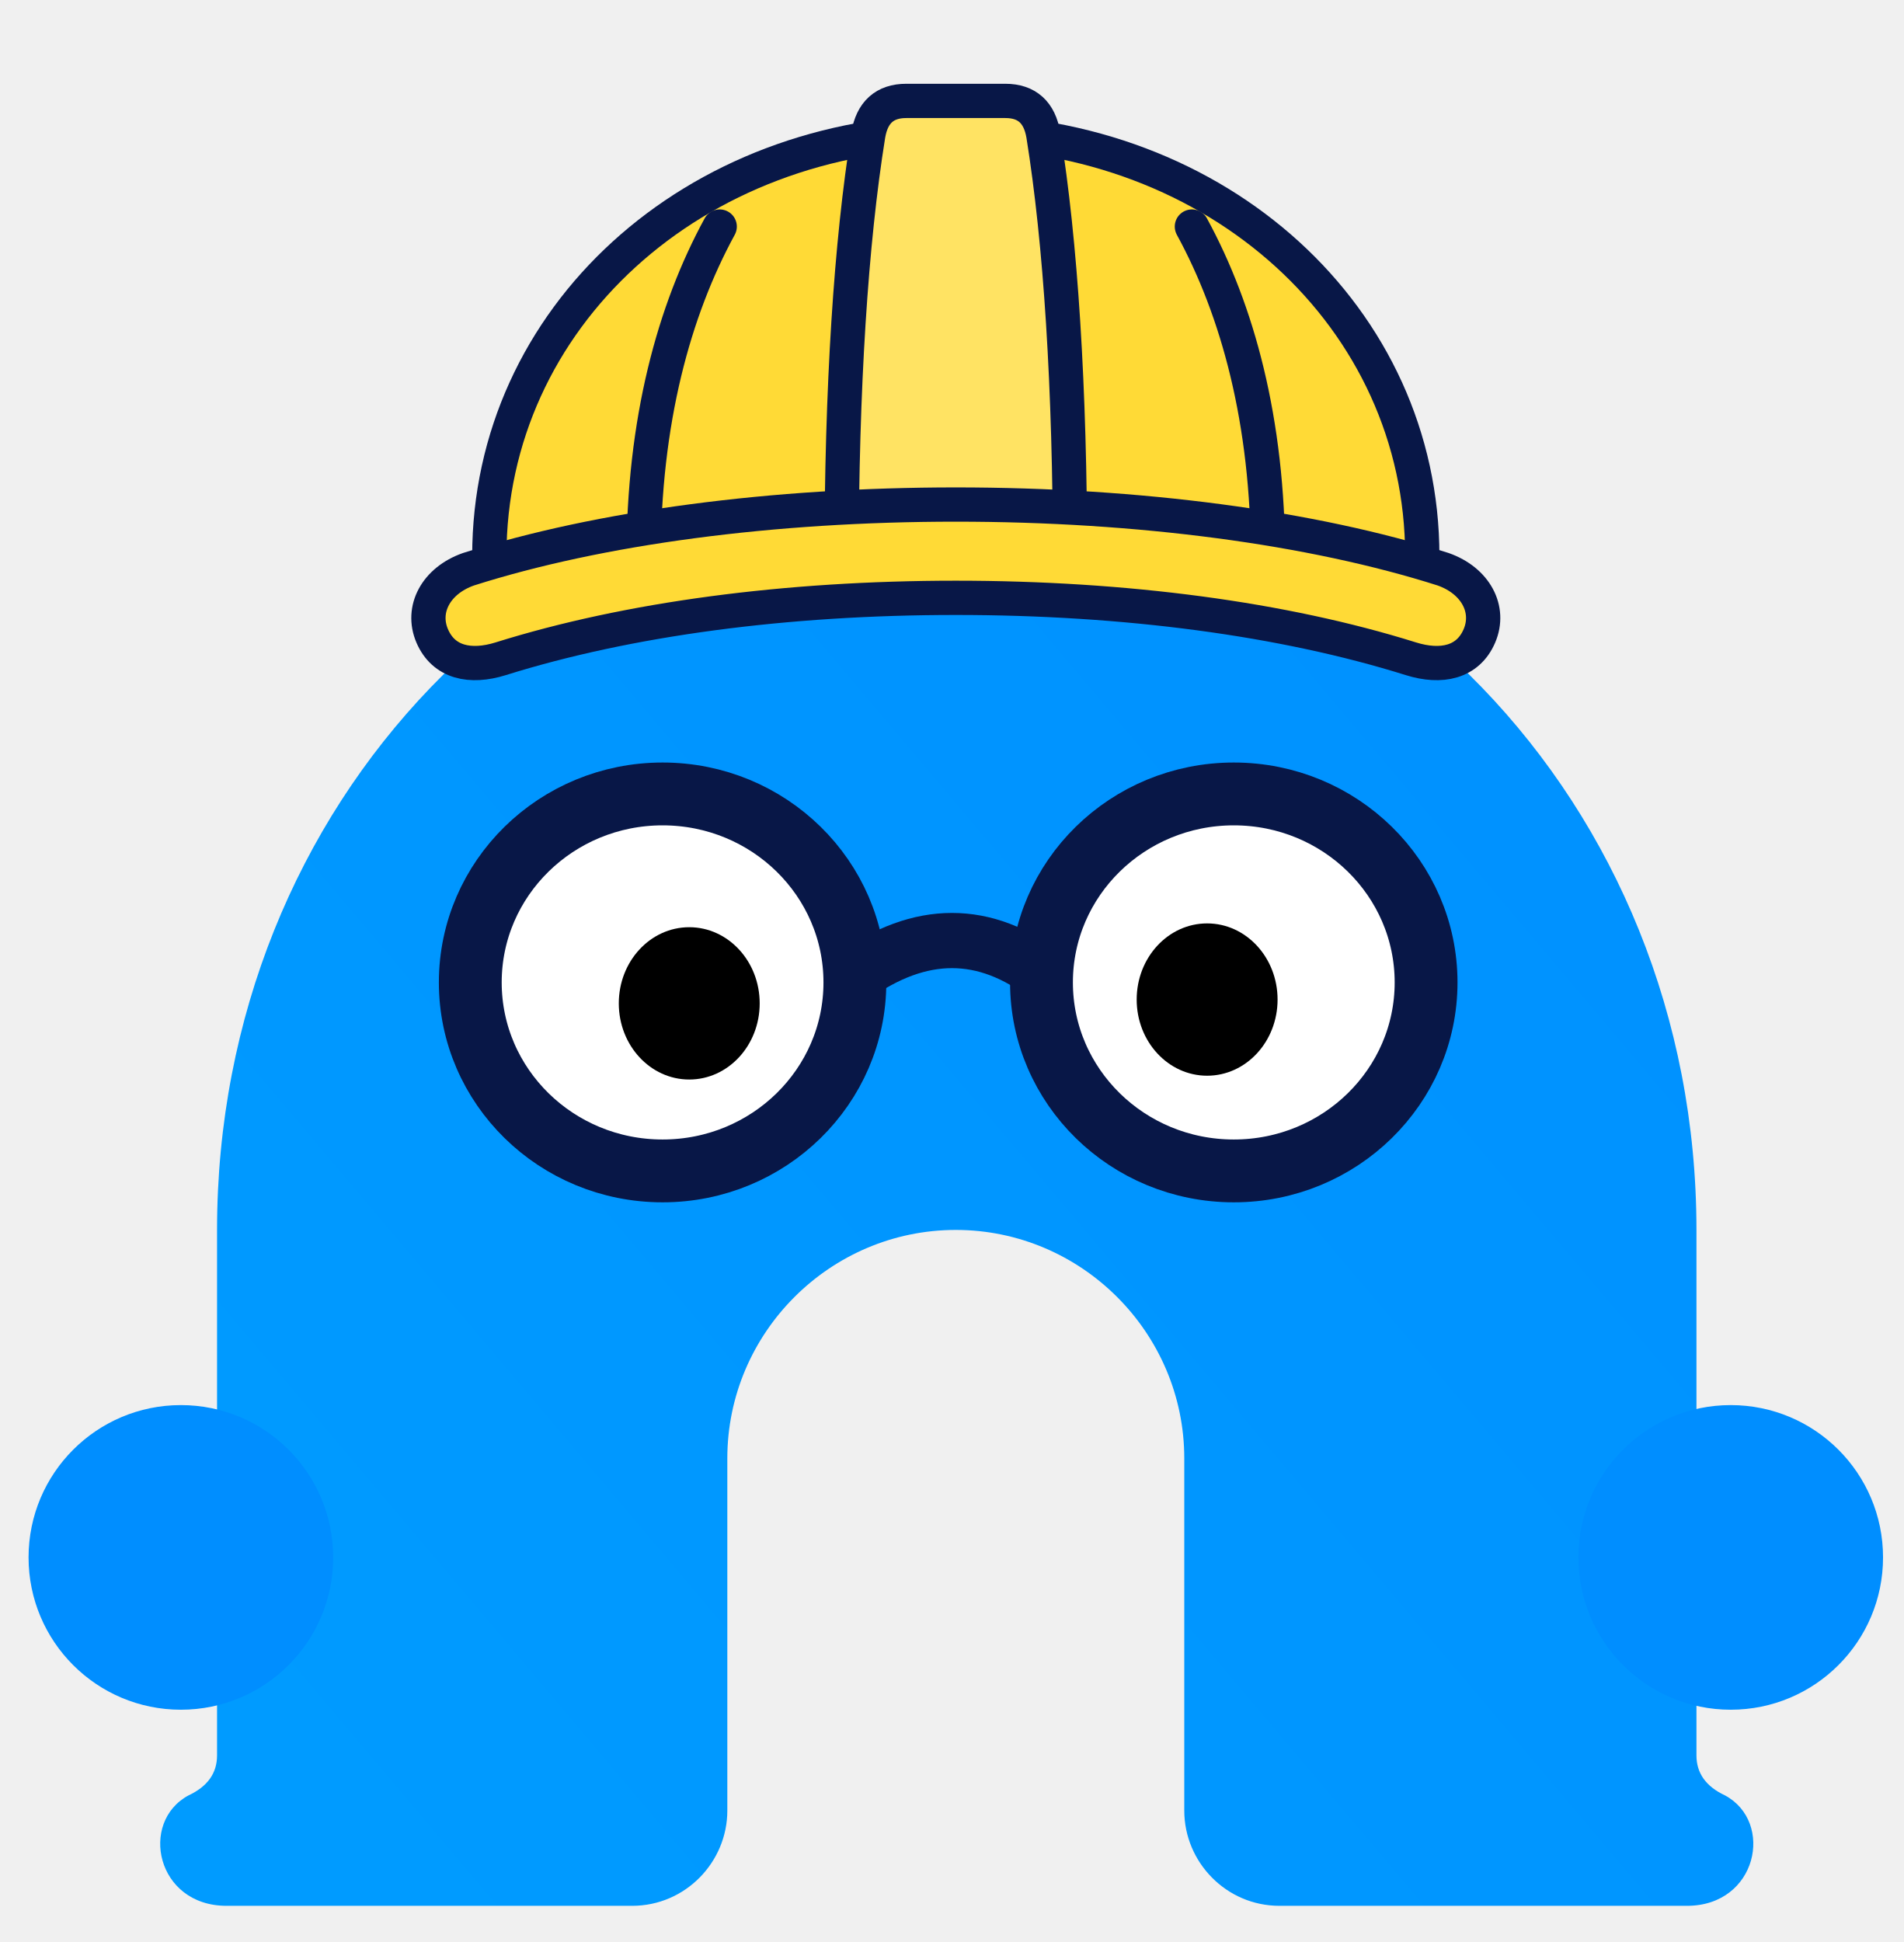
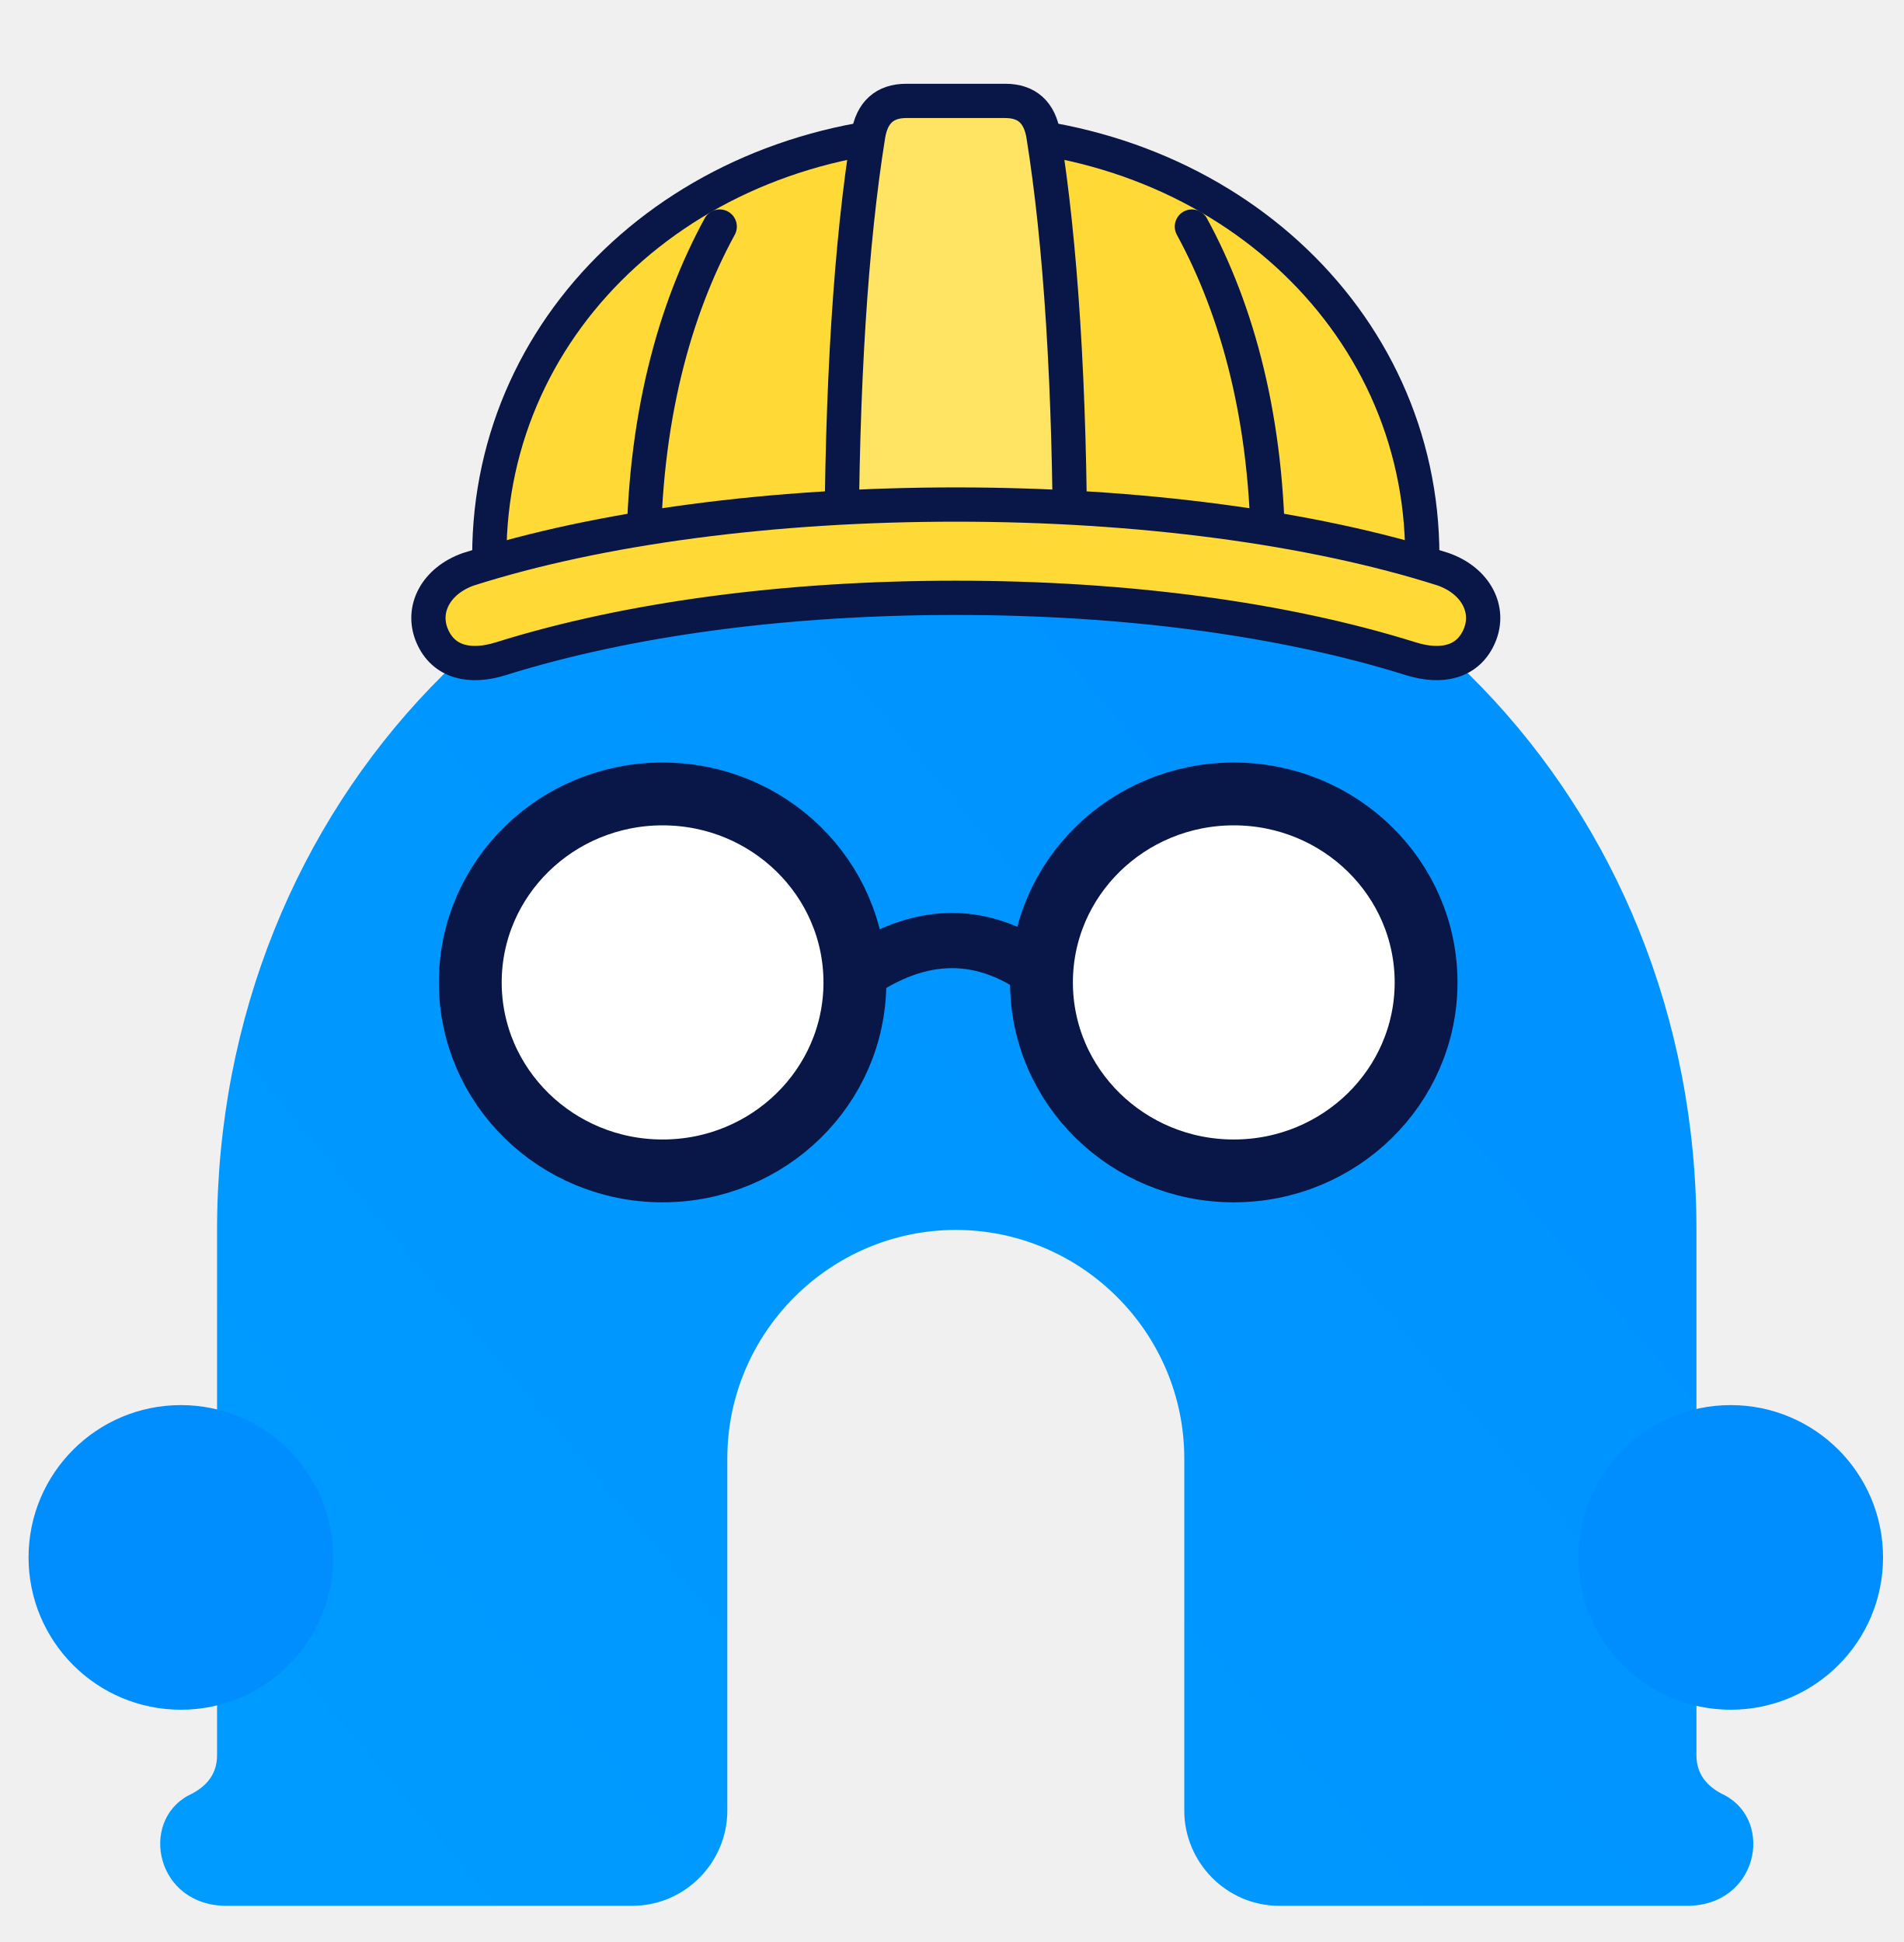
<svg xmlns="http://www.w3.org/2000/svg" width="1000" height="1020" viewBox="125 100 1000 1020" role="img" aria-labelledby="title">
  <defs>
    <linearGradient id="body" x1="240" y1="1000" x2="950" y2="400" gradientUnits="userSpaceOnUse">
      <stop stop-color="#009bff" />
      <stop offset="1" stop-color="#0091ff" />
    </linearGradient>
  </defs>
  <path fill="url(#body)" d="     M239 746     C239 522 409 344 627 344     C845 344 1016 522 1016 746     V1022     Q1016 1036 1031 1043     C1057 1057 1048 1101 1011 1101     H797     C769 1101 747 1078 747 1051     V866     C747 800 693 746 627 746     C561 746 507 800 507 866     V1051     C507 1078 485 1101 457 1101     H244     C207 1101 198 1057 224 1043     Q239 1036 239 1022Z" />
  <g fill="#008eff">
    <circle cx="220" cy="918" r="80" />
    <circle cx="1034" cy="918" r="80" />
  </g>
  <path d="M573 613Q626 575 675 613" fill="none" stroke="#081747" stroke-width="29" stroke-linecap="round" />
  <g fill="#fff" stroke="#081747" stroke-width="33">
    <ellipse cx="473" cy="616" rx="101" ry="99" />
    <ellipse cx="773" cy="616" rx="101" ry="99" />
  </g>
-   <g fill="#000">
-     <ellipse cx="487" cy="627" rx="37" ry="40" />
-     <ellipse cx="759" cy="625" rx="37" ry="40" />
-   </g>
  <g stroke="#081747" stroke-width="18" stroke-linecap="round" stroke-linejoin="round">
    <path d="       M382 407       V392       C382 267 489 169 627 169       C765 169 872 267 872 392       V407Z" fill="#ffda36" />
    <path d="M463 394C463 321 479 263 503 219              M791 394C791 321 775 263 751 219" fill="none" />
    <path d="       M567 395       C567 303 572 227 581 171       Q584 153 601 153       H653       Q670 153 673 171       C682 227 687 303 687 395Z" fill="#ffe363" />
    <path d="       M371 399       C440 377 531 365 627 365       C723 365 814 377 883 399       C900 405 908 420 902 434       C896 448 882 451 866 446       C799 425 716 414 627 414       C538 414 455 425 388 446       C372 451 358 448 352 434       C346 420 354 405 371 399Z" fill="#ffda36" />
  </g>
</svg>
